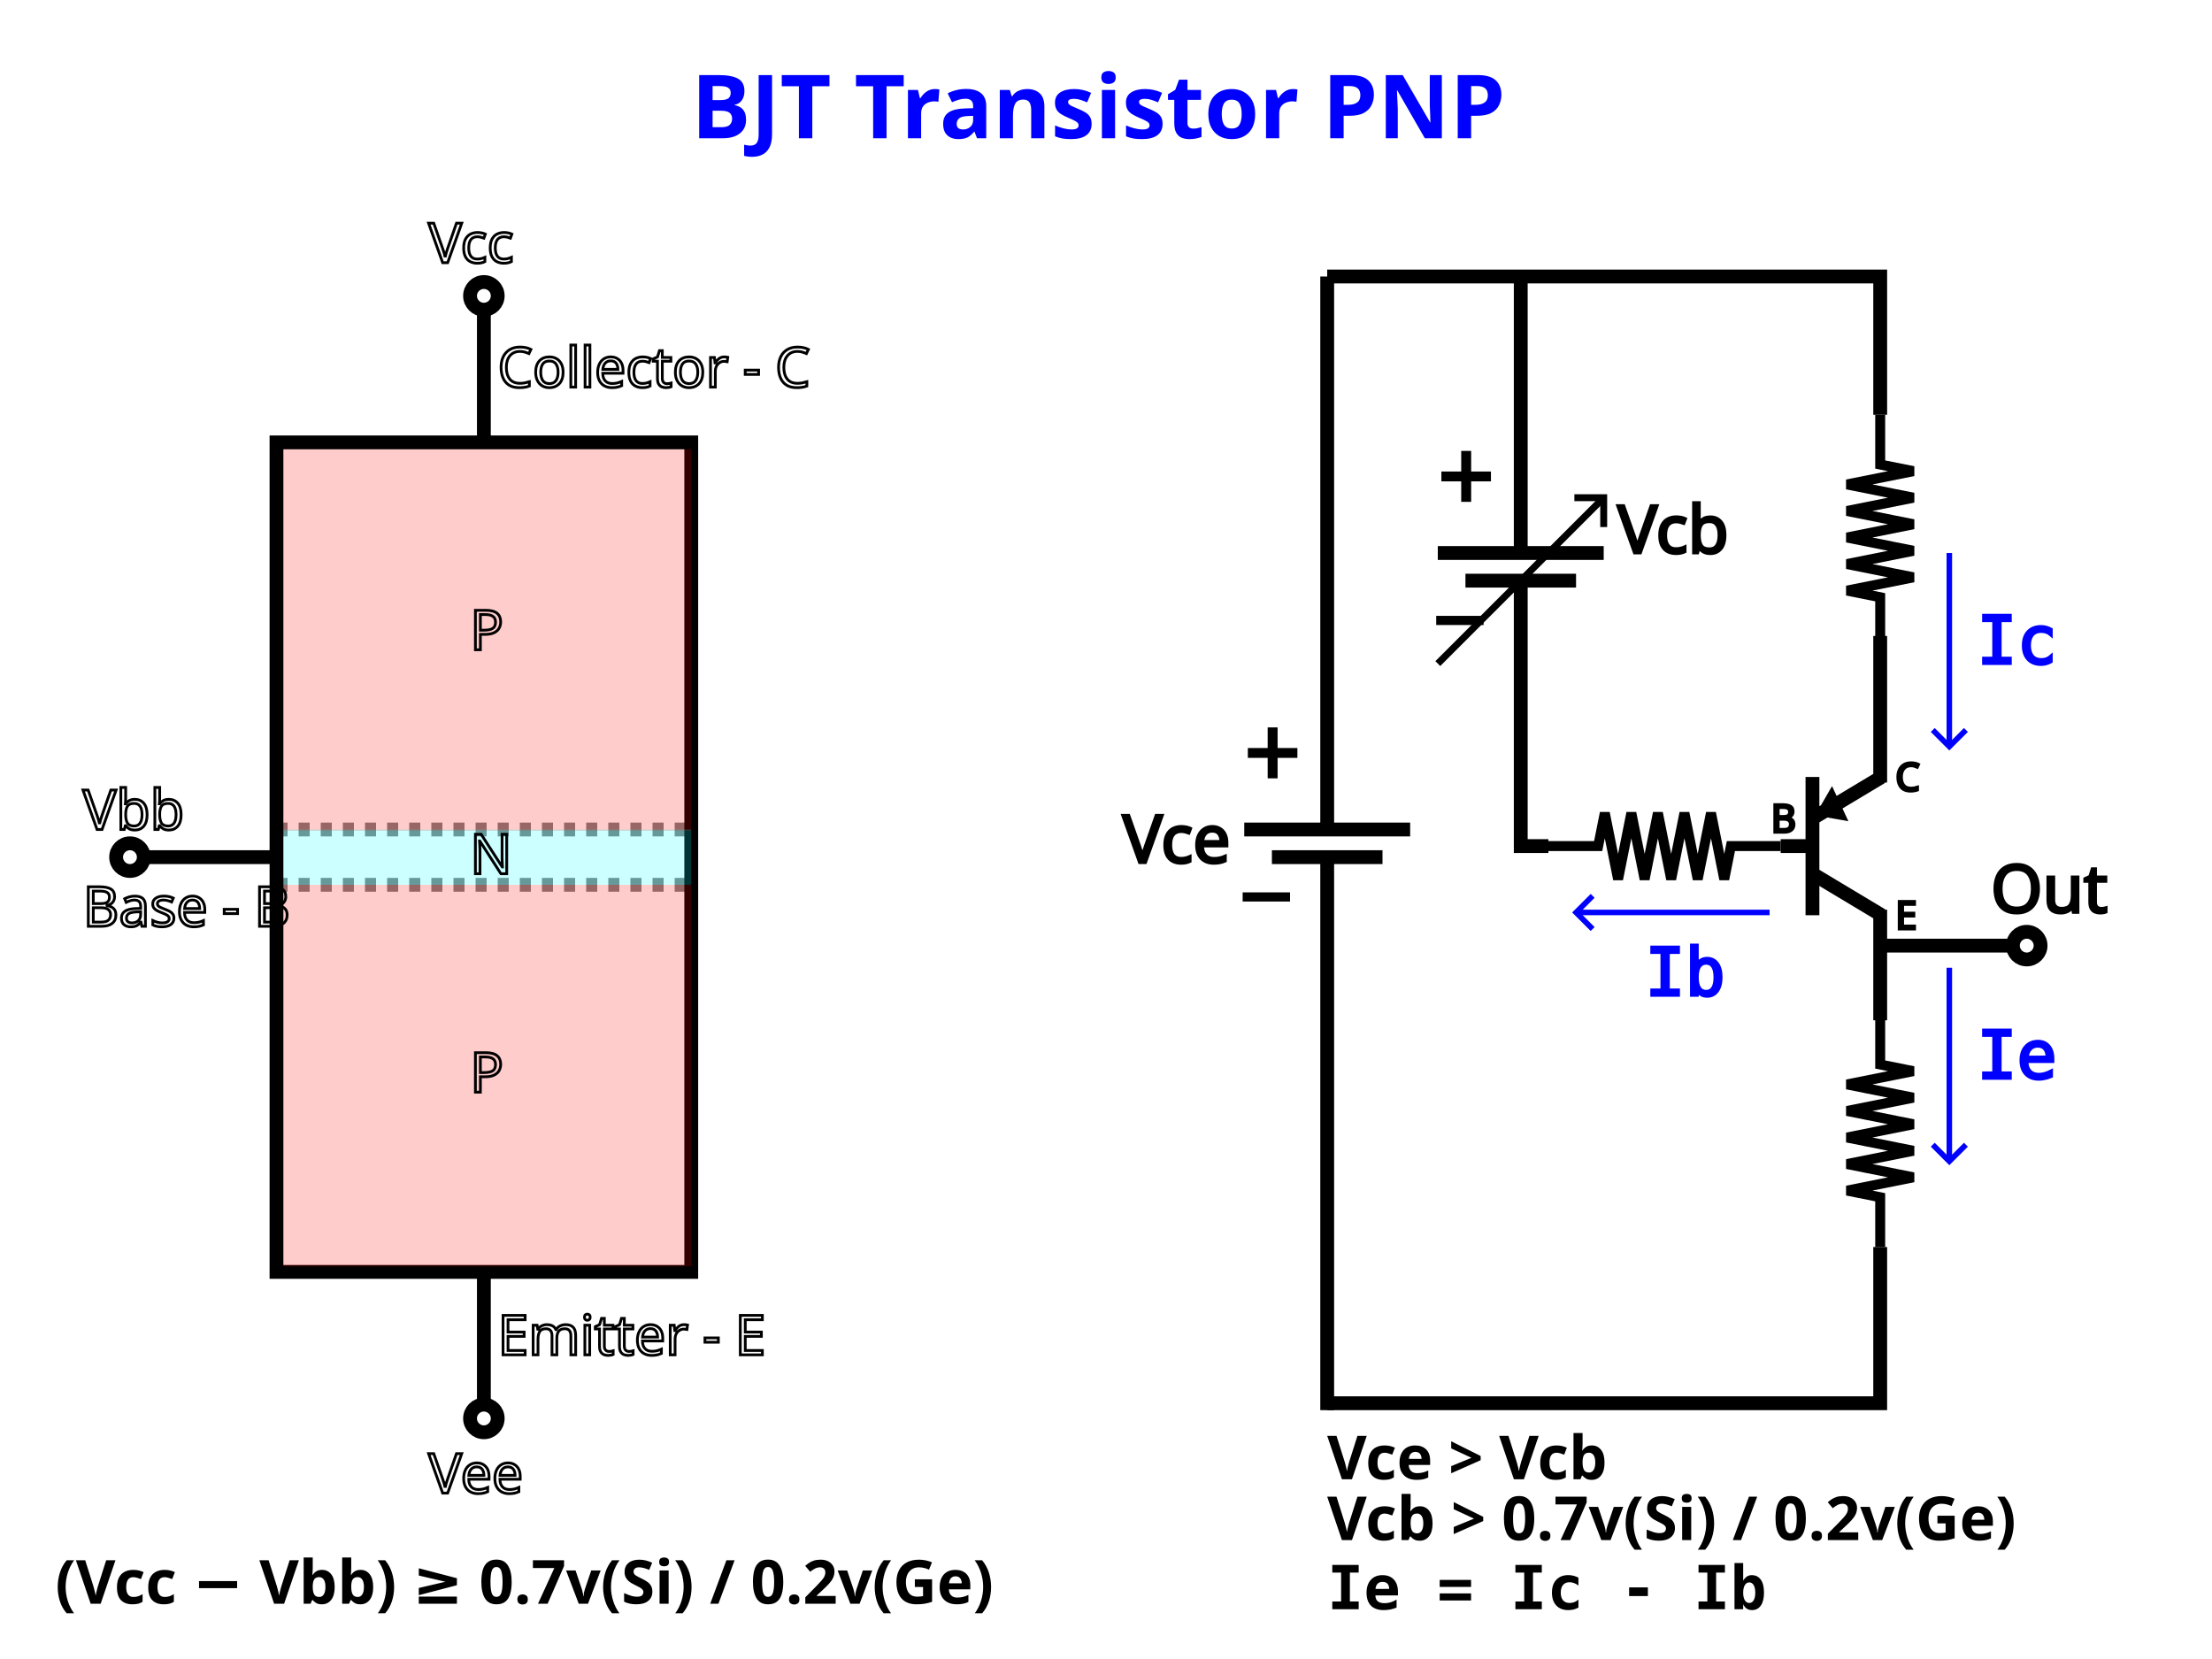
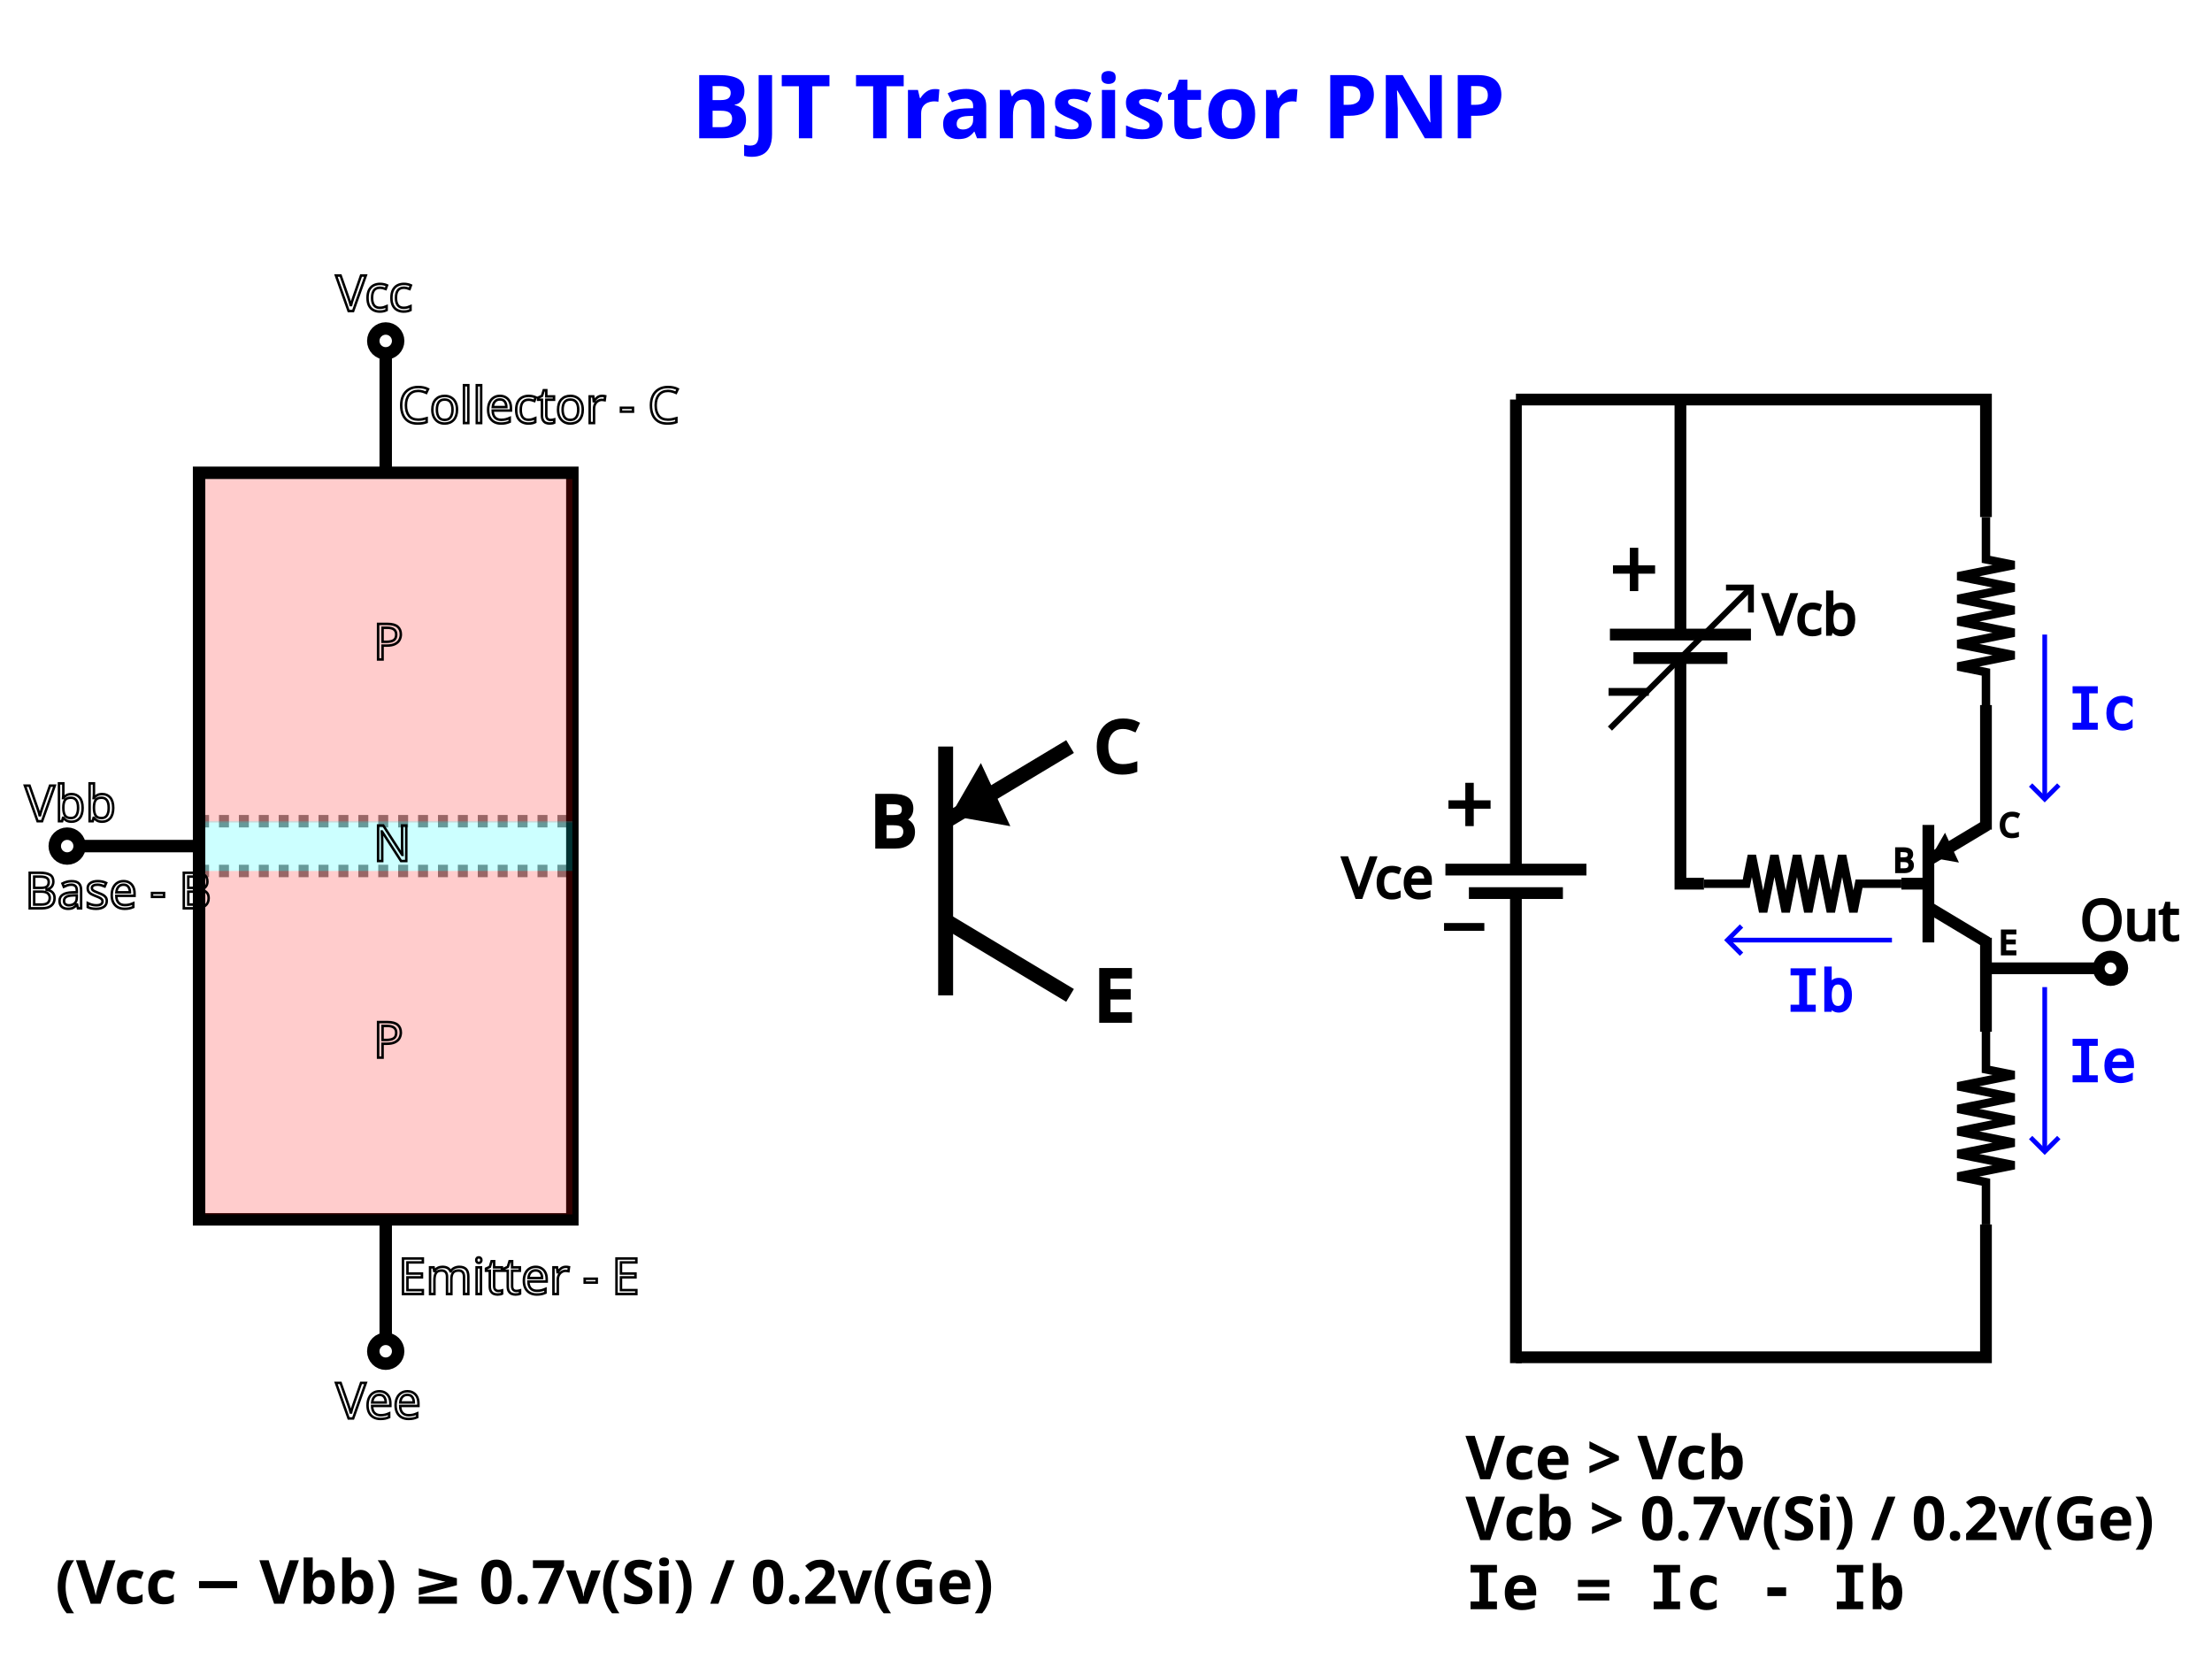
<svg xmlns="http://www.w3.org/2000/svg" xmlns:xlink="http://www.w3.org/1999/xlink" id="svg1" version="1.1" viewBox="0 0 800 600" width="800" height="600" preserveAspectRatio="xMidYMid" fill-rule="evenodd">
  <defs>
    <marker id="arrow_head" style="overflow:visible" viewBox="0 0 4 6" markerWidth="4" markerHeight="6" refX="left" refY="center" orient="auto-start-reverse" preserveAspectRatio="xMidYMid">
      <path style="fill:none;stroke:context-stroke;stroke-width:1;stroke-linecap:butt" d="M -3,-3 L 0,0 L -3,3">
            </path>
    </marker>
    <text id="headline" font-family="Ubuntu" font-size="32" font-weight="bold" fill="#0000ff">
      <tspan>BJT Transistor PNP</tspan>
    </text>
    <text id="bottom_line" font-family="Ubuntu" font-size="22" font-weight="bold" fill="#000000">
      <tspan>(Vcc − Vbb) ≥ 0.7v(Si) / 0.2v(Ge)</tspan>
    </text>
    <text id="bottom_line2" font-family="Ubuntu" font-size="22" font-weight="bold" fill="#000000">
      <tspan x="-50" y="0">Vce &gt; Vcb</tspan>
      <tspan x="-50" y="22">Vcb &gt; 0.7v(Si) / 0.2v(Ge)</tspan>
    </text>
    <text id="bottom_line3" font-family="monospace" font-size="22" font-weight="bold" fill="#000000">
-       <tspan x="-50" y="47">Ie = Ic - Ib</tspan>
+       <tspan x="0" y="47">Ie = Ic - Ib</tspan>
    </text>
    <rect id="p_side" x="0" y="0" width="147.5" height="138" style="fill:#ff0000;fill-opacity:0.2;stroke:none">
        </rect>
    <rect id="n_side" x="0" y="0" width="147.5" height="20" style="fill:#00ffff;fill-opacity:0.2;stroke:none">
        </rect>
    <circle id="contact_point" cx="0" cy="0" r="5">
        </circle>
    <g id="transistor" style="fill:none;stroke:#000000;stroke-width:5;stroke-opacity:1">
      <g>
        <rect x="0" y="0" width="150" height="300" />
        <path d="m 0,150 h -50" />
        <path d="m 75,0 v -50" />
        <path d="m 75,300 v 50" />
        <use xlink:href="#contact_point" x="-53" y="150" />
        <use xlink:href="#contact_point" x="75" y="-53" />
        <use xlink:href="#contact_point" x="75" y="353" />
      </g>
      <g style="fill:none;stroke:#000000;stroke-width:5;stroke-opacity:0.5;stroke-dasharray:4 4">
        <path d="m 0,140 h 150" />
        <path d="m 0,160 h 150" />
      </g>
      <use xlink:href="#p_side" x="2.5" y="2.5" />
      <use xlink:href="#n_side" x="2.5" y="140" />
      <use xlink:href="#p_side" x="2.5" y="160" />
      <g style="fill:none;stroke:#000000;stroke-width:1;font-family:Ubuntu;font-size:20;font-weight:norm">
        <text>
          <tspan x="70" y="75">P</tspan>
          <tspan x="70" y="156">N</tspan>
          <tspan x="70" y="235">P</tspan>
        </text>
        <text>
          <tspan x="80" y="-20">Collector - C</tspan>
          <tspan x="-70" y="175">Base - B</tspan>
          <tspan x="80" y="330">Emitter - E</tspan>
        </text>
        <text>
          <tspan x="55" y="-65">Vcc</tspan>
          <tspan x="-70" y="140">Vbb</tspan>
          <tspan x="55" y="380">Vee</tspan>
        </text>
      </g>
    </g>
    <path id="direction" d="m 0,0 l 10,7 l -10,7 z" style="fill:#000000;stroke:none">
        </path>
-     <g id="pnp_symbol" style="fill:none;stroke:#000000;stroke-width:5">
+     <g id="pnp_symbol" style="fill:none;stroke:#000000">
      <path d="m 0,-25 v 50 m 0,-35 l 25,-15" />
      <path d="m 0,10 l 25,15" />
      <use xlink:href="#direction" x="13" y="-9" transform="rotate(155,13,-9)" />
      <text font-family="Ubuntu" font-size="14" font-weight="norm" fill="#000000" stroke-width="1">
        <tspan x="30" y="-20">C</tspan>
        <tspan x="-15" y="-5">B</tspan>
        <tspan x="30" y="30">E</tspan>
      </text>
    </g>
    <path id="resistor_symbol" d="m 0,0 h 15                l 2,-10 l 4,20 l 4,-20 l 4,20                l 4,-20 l 4,20 l 4,-20 l 4,20                l 4,-20 l 4,20 l 2,-10 h 15" transform="scale(1.2,1.2)" style="fill:none;stroke:#000000;stroke-width:3;stroke-opacity:1">
        </path>
    <g id="ps">
      <path d="m -30,0 h 60 m -50,10 h 40">
            </path>
      <text font-family="Ubuntu" font-size="36" font-weight="norm" fill="#000000" stroke-width="1">
        <tspan x="-30" y="-15">+</tspan>
        <tspan x="-30" y="20">_</tspan>
      </text>
    </g>
    <g id="circuit">
      <g style="fill:none;stroke:#000000;stroke-width:5;stroke-opacity:1">
        <path d="m 0,0 v 200 m 0,10 v 200" />
        <use xlink:href="#ps" x="0" y="200" />
        <path d="m 0,0 h 200 v 50 m 0,80 v 53" />
        <use xlink:href="#resistor_symbol" x="200" y="50" transform="rotate(90,200,50)" />
        <use xlink:href="#pnp_symbol" x="175.5" y="206" />
        <path d="m 200,229 v 40" />
        <use xlink:href="#resistor_symbol" x="200" y="267" transform="rotate(90,200,267)" />
        <path d="m 200,351 v 56.5 h -200" />
        <path d="m 70,0 v 99 m 0,10 v 97 h 10" />
        <use xlink:href="#ps" x="70" y="100" />
        <use xlink:href="#resistor_symbol" x="80" y="206" />
        <path d="m 164,206 h 10" />
        <path d="m 200,242 h 50" />
        <use xlink:href="#contact_point" x="253" y="242" />
      </g>
      <path d="m 40,140 l 60,-60" style="fill:none;stroke:#000000;stroke-width:2.5;stroke-opacity:1;marker-end:url(#arrow_head)">
            </path>
      <text font-family="Ubuntu" font-size="24" font-weight="norm" fill="#000000" stroke-width="1" style="fill:#000000;stroke:#000000;stroke-width:1">
        <tspan x="105" y="100">Vcb</tspan>
        <tspan x="-74" y="212">Vce</tspan>
        <tspan x="240" y="230">Out</tspan>
      </text>
      <text font-family="monospace" font-size="24" font-weight="norm" stroke-width="1" style="fill:#0000ff;stroke:#0000ff;stroke-width:1">
        <tspan x="115" y="260">Ib</tspan>
        <tspan x="235" y="140">Ic</tspan>
        <tspan x="235" y="290">Ie</tspan>
      </text>
      <g style="fill:none;stroke:#0000ff;stroke-width:2;marker-end:url(#arrow_head)">
        <path d="m 160,230 h -70" />
        <path d="m 225,100 v 70" />
        <path d="m 225,250 v 70" />
      </g>
    </g>
  </defs>
  <g id="page1">
    <g id="layer1" style="display:inline">
      <rect x="0" y="0" width="800" height="600" fill="white">
            </rect>
    </g>
    <g id="layer2" style="display:inline">
      <use xlink:href="#headline" x="250" y="50" />
-       <use xlink:href="#transistor" x="100" y="160" />
      <use xlink:href="#bottom_line" x="20" y="580" />
-       <use xlink:href="#circuit" x="480" y="100" />
-       <use xlink:href="#bottom_line2" x="530" y="535" />
+       <use xlink:href="#bottom_line2" x="580" y="535" />
      <use xlink:href="#bottom_line3" x="530" y="535" />
+       <use xlink:href="#transistor" x="80" y="190" transform="scale(0.9)" />
+       <use xlink:href="#pnp_symbol" x="190" y="175" stroke-width="3" transform="scale(1.8)" />
+       <use xlink:href="#circuit" x="645" y="170" transform="scale(0.85)" />
    </g>
  </g>
</svg>
